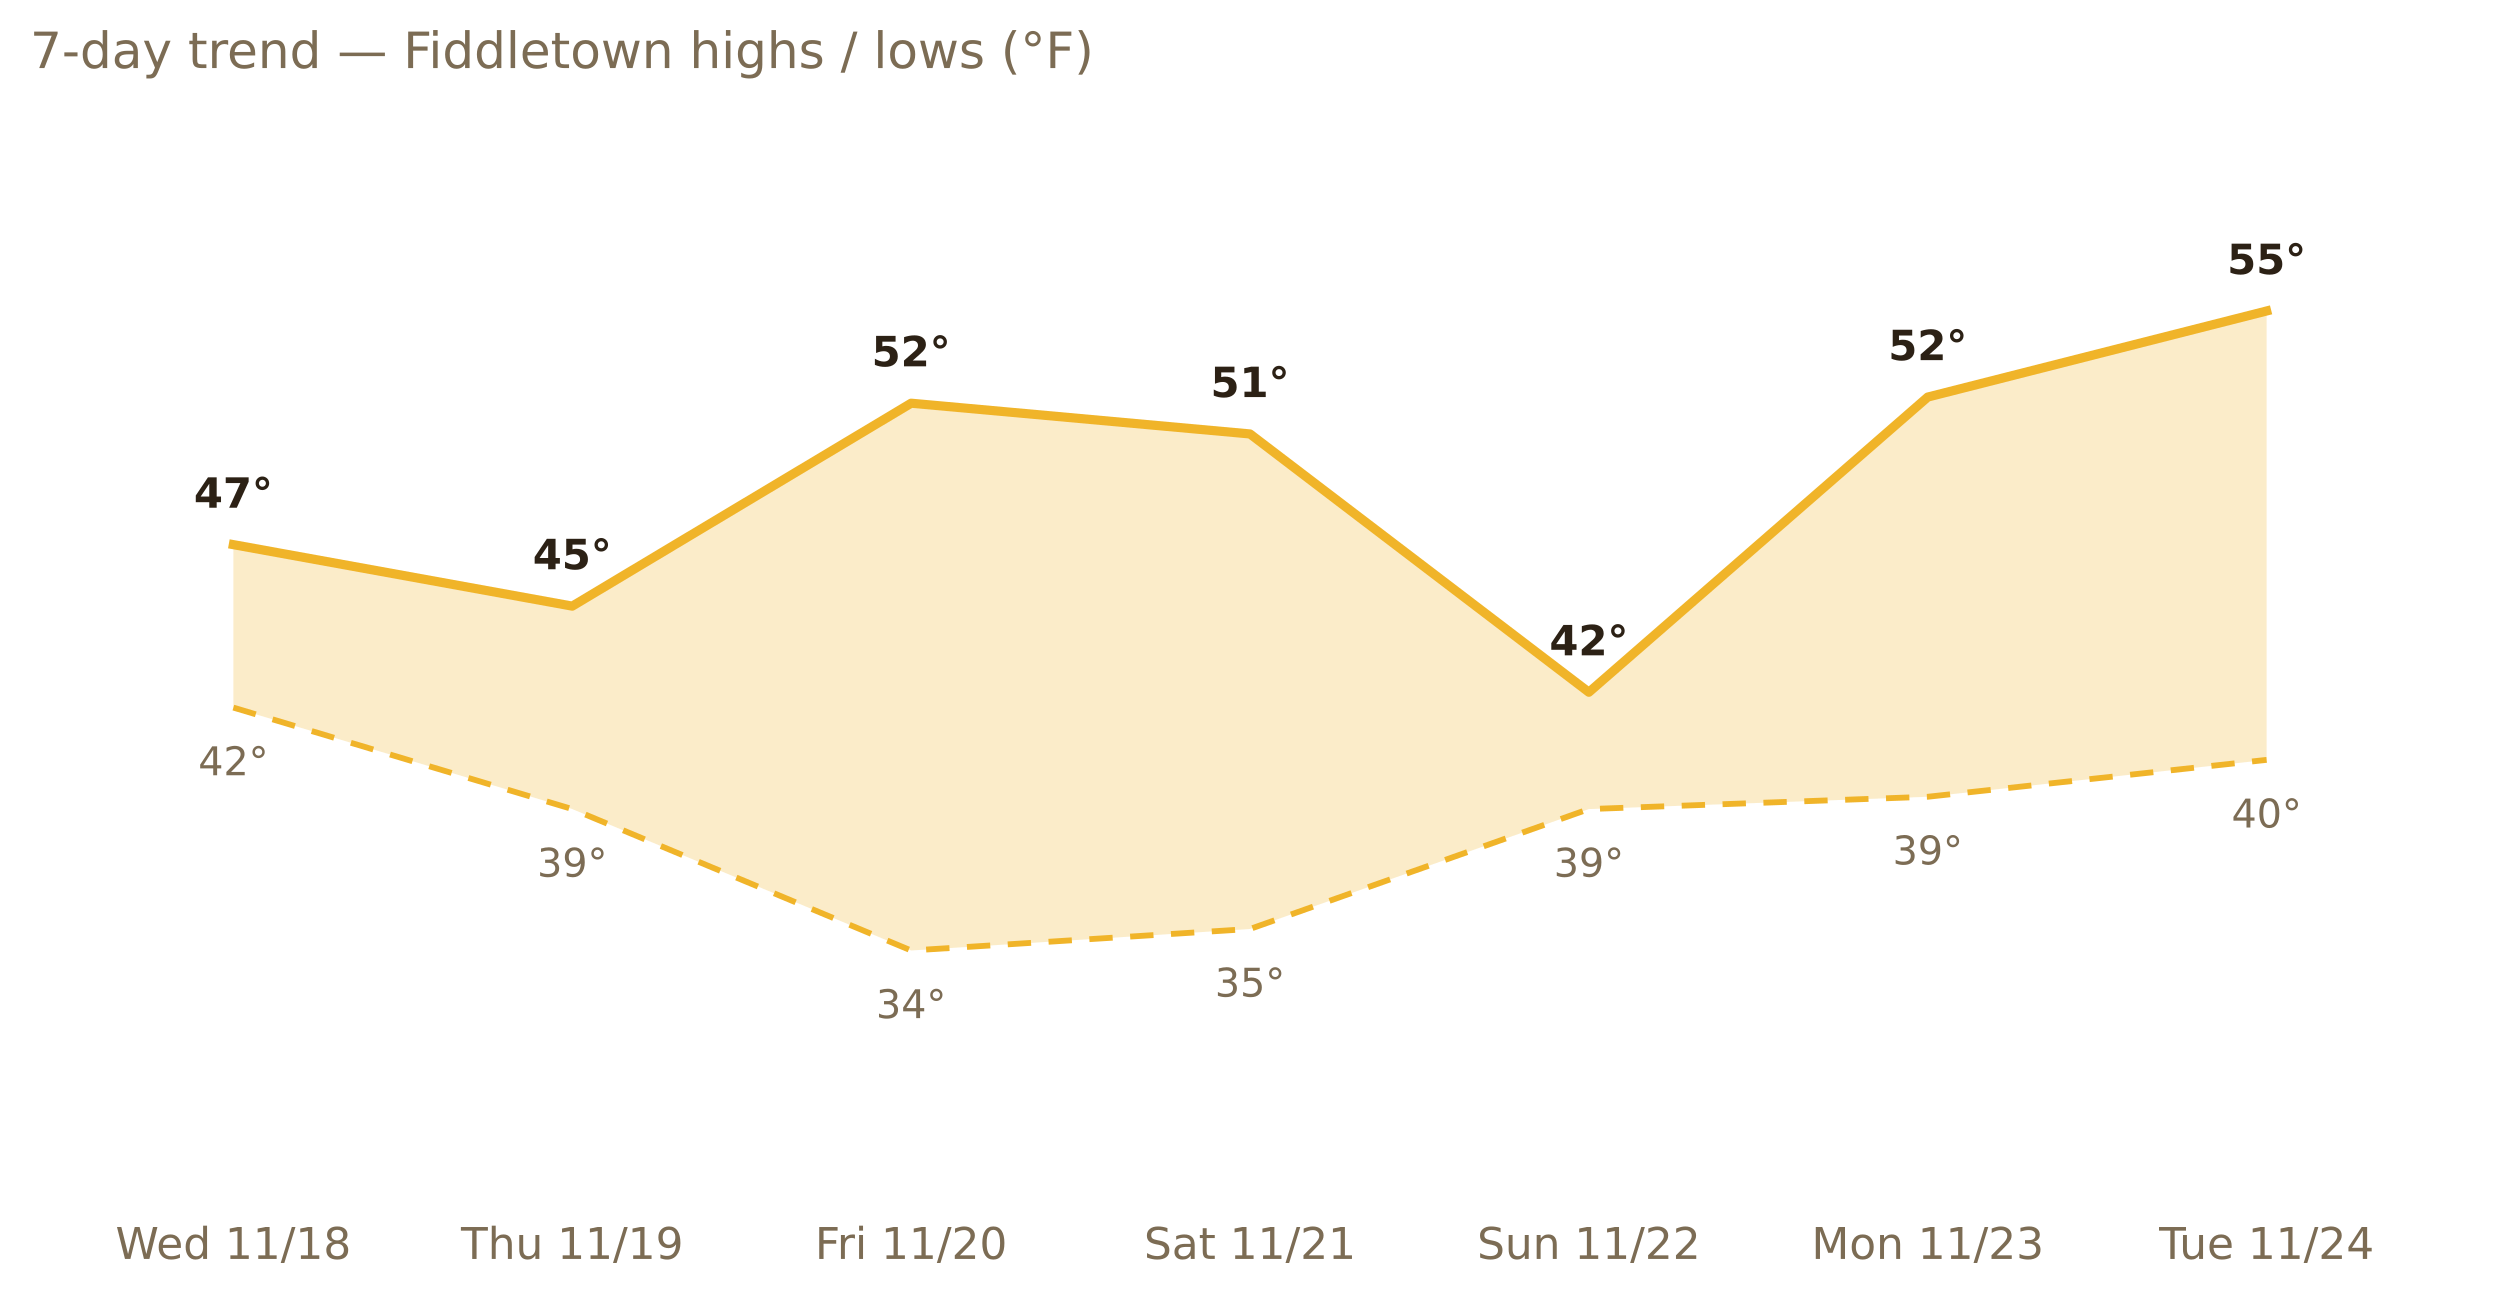
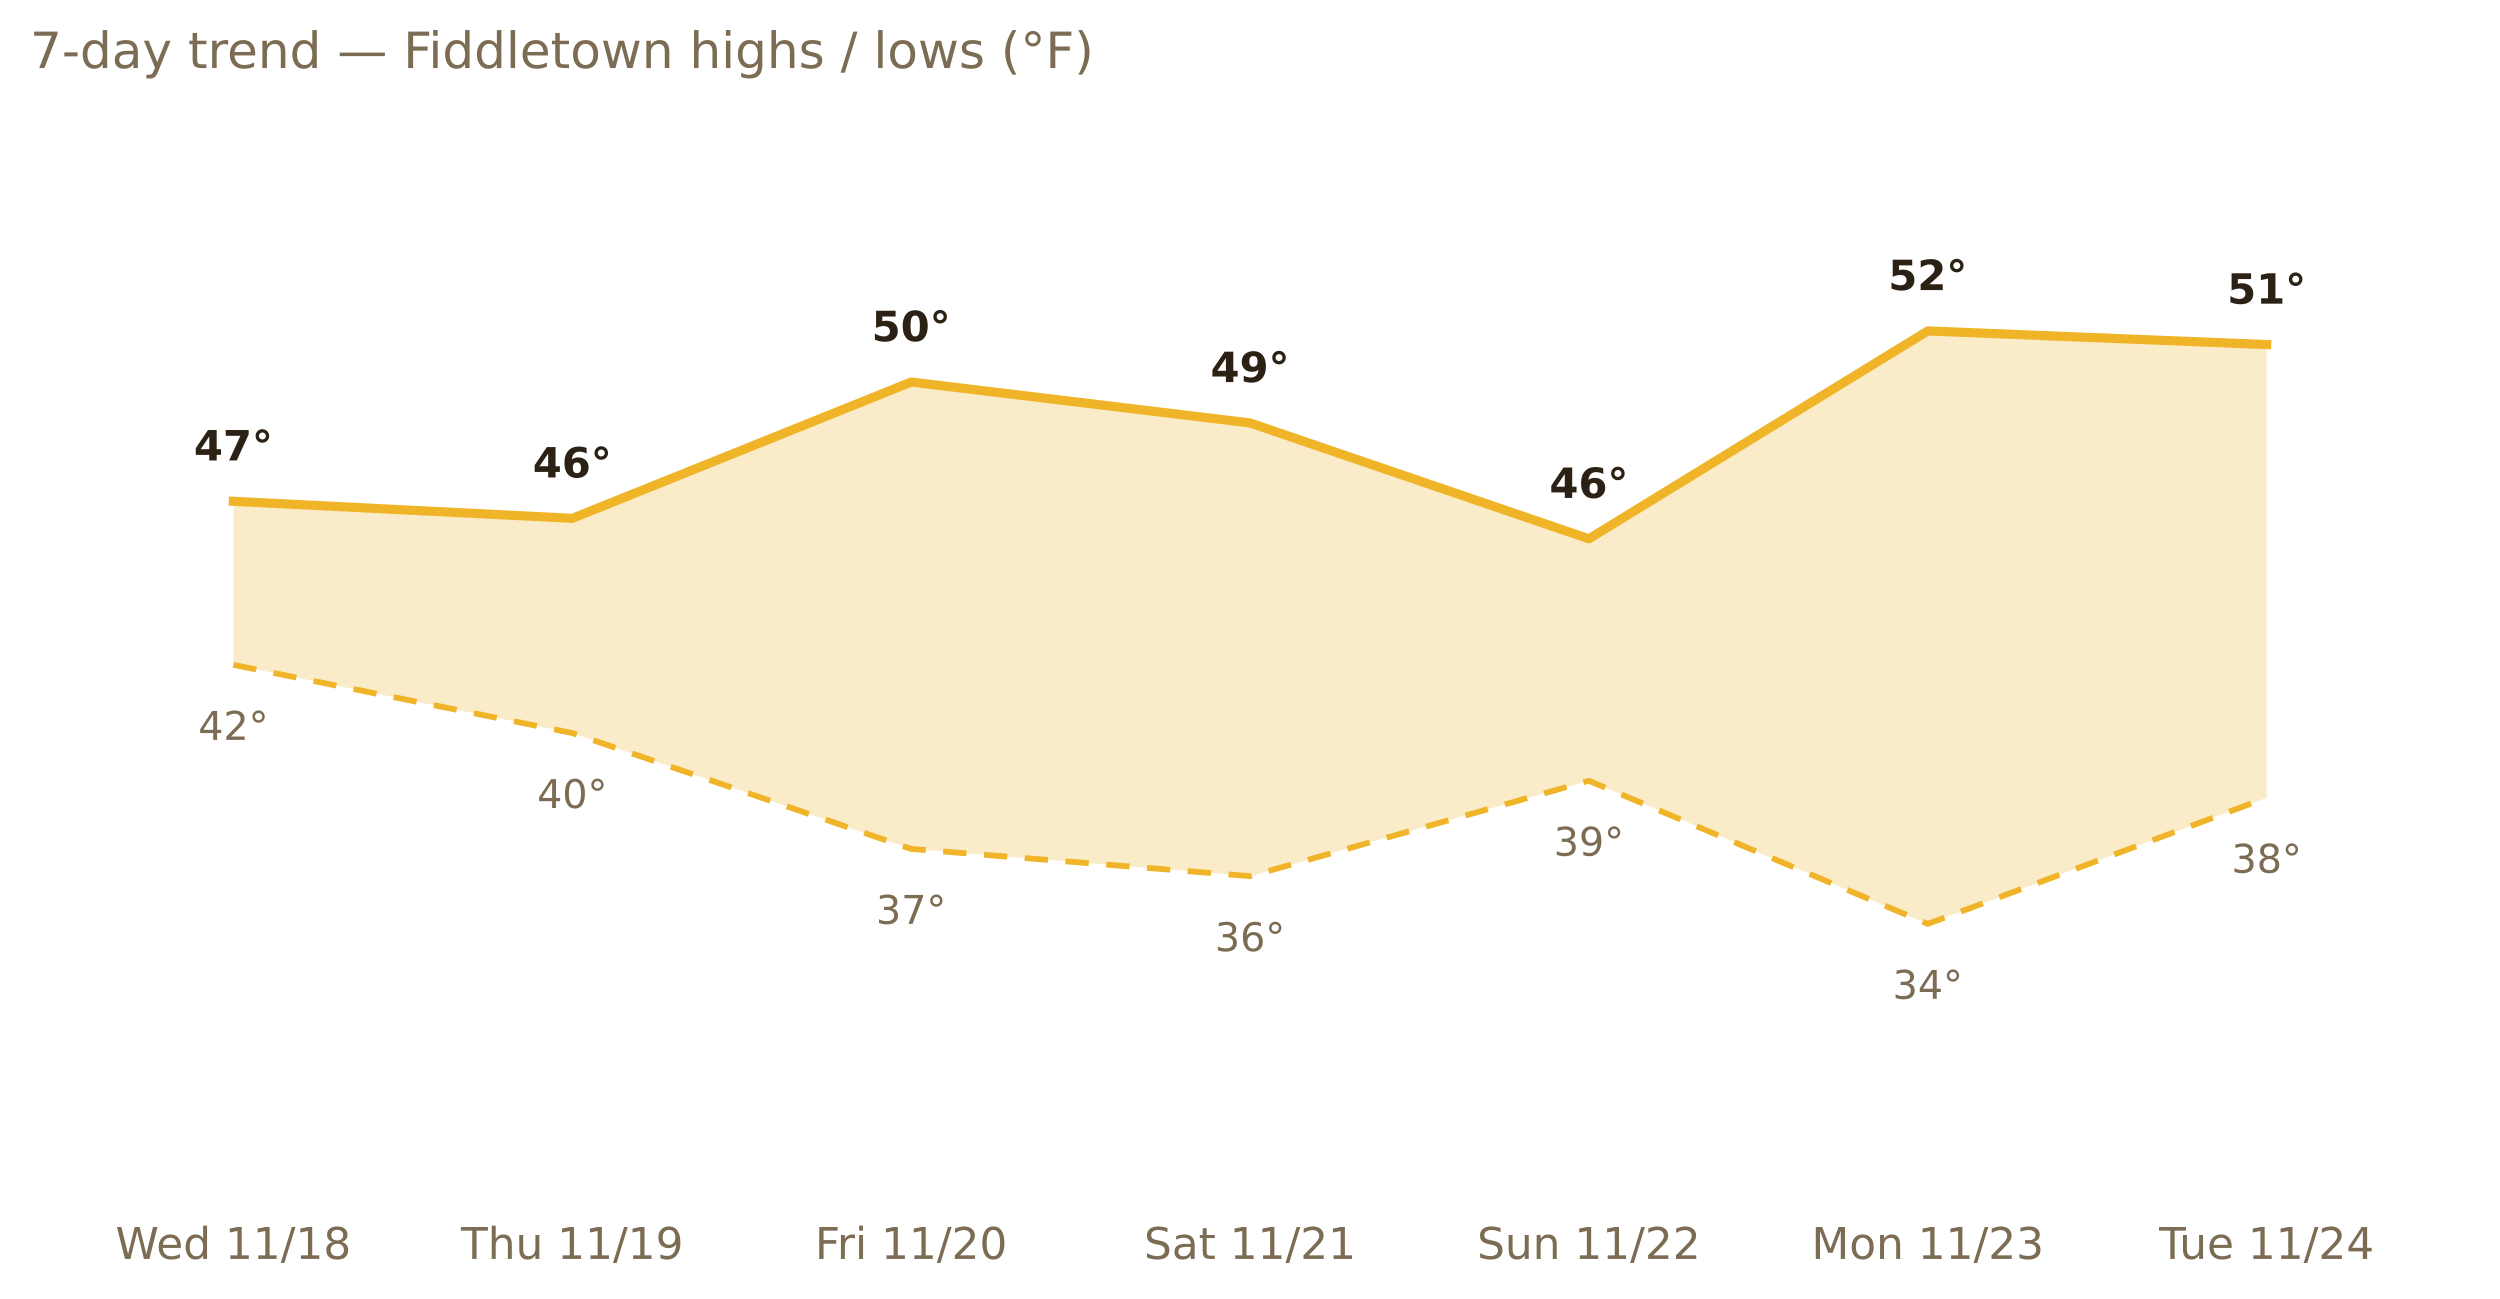
<svg xmlns="http://www.w3.org/2000/svg" xmlns:xlink="http://www.w3.org/1999/xlink" width="599.2pt" height="311.13pt" viewBox="0 0 599.2 311.13" version="1.1">
  <defs>
    <style type="text/css">*{stroke-linejoin: round; stroke-linecap: butt}</style>
  </defs>
  <g id="figure_1">
    <g id="patch_1">
      <path d="M 0 311.13  L 599.2 311.13  L 599.2 0  L 0 0  L 0 311.13  z " style="fill: none; opacity: 0" />
    </g>
    <g id="axes_1">
      <g id="patch_2">
        <path d="M 7.2 286.768  L 592 286.768  L 592 30.318  L 7.2 30.318  L 7.2 286.768  z " style="fill: none" />
      </g>
      <g id="matplotlib.axis_1">
        <g id="xtick_1">
          <g id="text_1">
            <g style="fill: #7c6c54" transform="translate(27.68915 301.7465) scale(0.105 -0.105)">
              <defs>
                <path id="DejaVuSans-57" d="M 213 4666  L 850 4666  L 1831 722  L 2809 4666  L 3519 4666  L 4500 722  L 5478 4666  L 6119 4666  L 4947 0  L 4153 0  L 3169 4050  L 2175 0  L 1381 0  L 213 4666  z " transform="scale(0.015625)" />
                <path id="DejaVuSans-65" d="M 3597 1894  L 3597 1613  L 953 1613  Q 991 1019 1311 708  Q 1631 397 2203 397  Q 2534 397 2845 478  Q 3156 559 3463 722  L 3463 178  Q 3153 47 2828 -22  Q 2503 -91 2169 -91  Q 1331 -91 842 396  Q 353 884 353 1716  Q 353 2575 817 3079  Q 1281 3584 2069 3584  Q 2775 3584 3186 3129  Q 3597 2675 3597 1894  z M 3022 2063  Q 3016 2534 2758 2815  Q 2500 3097 2075 3097  Q 1594 3097 1305 2825  Q 1016 2553 972 2059  L 3022 2063  z " transform="scale(0.015625)" />
                <path id="DejaVuSans-64" d="M 2906 2969  L 2906 4863  L 3481 4863  L 3481 0  L 2906 0  L 2906 525  Q 2725 213 2448 61  Q 2172 -91 1784 -91  Q 1150 -91 751 415  Q 353 922 353 1747  Q 353 2572 751 3078  Q 1150 3584 1784 3584  Q 2172 3584 2448 3432  Q 2725 3281 2906 2969  z M 947 1747  Q 947 1113 1208 752  Q 1469 391 1925 391  Q 2381 391 2643 752  Q 2906 1113 2906 1747  Q 2906 2381 2643 2742  Q 2381 3103 1925 3103  Q 1469 3103 1208 2742  Q 947 2381 947 1747  z " transform="scale(0.015625)" />
                <path id="DejaVuSans-20" transform="scale(0.015625)" />
                <path id="DejaVuSans-31" d="M 794 531  L 1825 531  L 1825 4091  L 703 3866  L 703 4441  L 1819 4666  L 2450 4666  L 2450 531  L 3481 531  L 3481 0  L 794 0  L 794 531  z " transform="scale(0.015625)" />
                <path id="DejaVuSans-2f" d="M 1625 4666  L 2156 4666  L 531 -594  L 0 -594  L 1625 4666  z " transform="scale(0.015625)" />
                <path id="DejaVuSans-38" d="M 2034 2216  Q 1584 2216 1326 1975  Q 1069 1734 1069 1313  Q 1069 891 1326 650  Q 1584 409 2034 409  Q 2484 409 2743 651  Q 3003 894 3003 1313  Q 3003 1734 2745 1975  Q 2488 2216 2034 2216  z M 1403 2484  Q 997 2584 770 2862  Q 544 3141 544 3541  Q 544 4100 942 4425  Q 1341 4750 2034 4750  Q 2731 4750 3128 4425  Q 3525 4100 3525 3541  Q 3525 3141 3298 2862  Q 3072 2584 2669 2484  Q 3125 2378 3379 2068  Q 3634 1759 3634 1313  Q 3634 634 3220 271  Q 2806 -91 2034 -91  Q 1263 -91 848 271  Q 434 634 434 1313  Q 434 1759 690 2068  Q 947 2378 1403 2484  z M 1172 3481  Q 1172 3119 1398 2916  Q 1625 2713 2034 2713  Q 2441 2713 2670 2916  Q 2900 3119 2900 3481  Q 2900 3844 2670 4047  Q 2441 4250 2034 4250  Q 1625 4250 1398 4047  Q 1172 3844 1172 3481  z " transform="scale(0.015625)" />
              </defs>
              <use xlink:href="#DejaVuSans-57" />
              <use xlink:href="#DejaVuSans-65" x="93.002" />
              <use xlink:href="#DejaVuSans-64" x="154.525" />
              <use xlink:href="#DejaVuSans-20" x="218.002" />
              <use xlink:href="#DejaVuSans-31" x="249.789" />
              <use xlink:href="#DejaVuSans-31" x="313.412" />
              <use xlink:href="#DejaVuSans-2f" x="377.035" />
              <use xlink:href="#DejaVuSans-31" x="410.727" />
              <use xlink:href="#DejaVuSans-38" x="474.35" />
            </g>
          </g>
        </g>
        <g id="xtick_2">
          <g id="text_2">
            <g style="fill: #7c6c54" transform="translate(110.4962 301.7465) scale(0.105 -0.105)">
              <defs>
                <path id="DejaVuSans-54" d="M -19 4666  L 3928 4666  L 3928 4134  L 2272 4134  L 2272 0  L 1638 0  L 1638 4134  L -19 4134  L -19 4666  z " transform="scale(0.015625)" />
                <path id="DejaVuSans-68" d="M 3513 2113  L 3513 0  L 2938 0  L 2938 2094  Q 2938 2591 2744 2837  Q 2550 3084 2163 3084  Q 1697 3084 1428 2787  Q 1159 2491 1159 1978  L 1159 0  L 581 0  L 581 4863  L 1159 4863  L 1159 2956  Q 1366 3272 1645 3428  Q 1925 3584 2291 3584  Q 2894 3584 3203 3211  Q 3513 2838 3513 2113  z " transform="scale(0.015625)" />
                <path id="DejaVuSans-75" d="M 544 1381  L 544 3500  L 1119 3500  L 1119 1403  Q 1119 906 1312 657  Q 1506 409 1894 409  Q 2359 409 2629 706  Q 2900 1003 2900 1516  L 2900 3500  L 3475 3500  L 3475 0  L 2900 0  L 2900 538  Q 2691 219 2414 64  Q 2138 -91 1772 -91  Q 1169 -91 856 284  Q 544 659 544 1381  z M 1991 3584  L 1991 3584  z " transform="scale(0.015625)" />
                <path id="DejaVuSans-39" d="M 703 97  L 703 672  Q 941 559 1184 500  Q 1428 441 1663 441  Q 2288 441 2617 861  Q 2947 1281 2994 2138  Q 2813 1869 2534 1725  Q 2256 1581 1919 1581  Q 1219 1581 811 2004  Q 403 2428 403 3163  Q 403 3881 828 4315  Q 1253 4750 1959 4750  Q 2769 4750 3195 4129  Q 3622 3509 3622 2328  Q 3622 1225 3098 567  Q 2575 -91 1691 -91  Q 1453 -91 1209 -44  Q 966 3 703 97  z M 1959 2075  Q 2384 2075 2632 2365  Q 2881 2656 2881 3163  Q 2881 3666 2632 3958  Q 2384 4250 1959 4250  Q 1534 4250 1286 3958  Q 1038 3666 1038 3163  Q 1038 2656 1286 2365  Q 1534 2075 1959 2075  z " transform="scale(0.015625)" />
              </defs>
              <use xlink:href="#DejaVuSans-54" />
              <use xlink:href="#DejaVuSans-68" x="61.084" />
              <use xlink:href="#DejaVuSans-75" x="124.463" />
              <use xlink:href="#DejaVuSans-20" x="187.842" />
              <use xlink:href="#DejaVuSans-31" x="219.629" />
              <use xlink:href="#DejaVuSans-31" x="283.252" />
              <use xlink:href="#DejaVuSans-2f" x="346.875" />
              <use xlink:href="#DejaVuSans-31" x="380.566" />
              <use xlink:href="#DejaVuSans-39" x="444.189" />
            </g>
          </g>
        </g>
        <g id="xtick_3">
          <g id="text_3">
            <g style="fill: #7c6c54" transform="translate(195.3237 301.7465) scale(0.105 -0.105)">
              <defs>
                <path id="DejaVuSans-46" d="M 628 4666  L 3309 4666  L 3309 4134  L 1259 4134  L 1259 2759  L 3109 2759  L 3109 2228  L 1259 2228  L 1259 0  L 628 0  L 628 4666  z " transform="scale(0.015625)" />
                <path id="DejaVuSans-72" d="M 2631 2963  Q 2534 3019 2420 3045  Q 2306 3072 2169 3072  Q 1681 3072 1420 2755  Q 1159 2438 1159 1844  L 1159 0  L 581 0  L 581 3500  L 1159 3500  L 1159 2956  Q 1341 3275 1631 3429  Q 1922 3584 2338 3584  Q 2397 3584 2469 3576  Q 2541 3569 2628 3553  L 2631 2963  z " transform="scale(0.015625)" />
                <path id="DejaVuSans-69" d="M 603 3500  L 1178 3500  L 1178 0  L 603 0  L 603 3500  z M 603 4863  L 1178 4863  L 1178 4134  L 603 4134  L 603 4863  z " transform="scale(0.015625)" />
                <path id="DejaVuSans-32" d="M 1228 531  L 3431 531  L 3431 0  L 469 0  L 469 531  Q 828 903 1448 1529  Q 2069 2156 2228 2338  Q 2531 2678 2651 2914  Q 2772 3150 2772 3378  Q 2772 3750 2511 3984  Q 2250 4219 1831 4219  Q 1534 4219 1204 4116  Q 875 4013 500 3803  L 500 4441  Q 881 4594 1212 4672  Q 1544 4750 1819 4750  Q 2544 4750 2975 4387  Q 3406 4025 3406 3419  Q 3406 3131 3298 2873  Q 3191 2616 2906 2266  Q 2828 2175 2409 1742  Q 1991 1309 1228 531  z " transform="scale(0.015625)" />
                <path id="DejaVuSans-30" d="M 2034 4250  Q 1547 4250 1301 3770  Q 1056 3291 1056 2328  Q 1056 1369 1301 889  Q 1547 409 2034 409  Q 2525 409 2770 889  Q 3016 1369 3016 2328  Q 3016 3291 2770 3770  Q 2525 4250 2034 4250  z M 2034 4750  Q 2819 4750 3233 4129  Q 3647 3509 3647 2328  Q 3647 1150 3233 529  Q 2819 -91 2034 -91  Q 1250 -91 836 529  Q 422 1150 422 2328  Q 422 3509 836 4129  Q 1250 4750 2034 4750  z " transform="scale(0.015625)" />
              </defs>
              <use xlink:href="#DejaVuSans-46" />
              <use xlink:href="#DejaVuSans-72" x="50.27" />
              <use xlink:href="#DejaVuSans-69" x="91.383" />
              <use xlink:href="#DejaVuSans-20" x="119.166" />
              <use xlink:href="#DejaVuSans-31" x="150.953" />
              <use xlink:href="#DejaVuSans-31" x="214.576" />
              <use xlink:href="#DejaVuSans-2f" x="278.199" />
              <use xlink:href="#DejaVuSans-32" x="311.891" />
              <use xlink:href="#DejaVuSans-30" x="375.514" />
            </g>
          </g>
        </g>
        <g id="xtick_4">
          <g id="text_4">
            <g style="fill: #7c6c54" transform="translate(274.1933 301.7465) scale(0.105 -0.105)">
              <defs>
                <path id="DejaVuSans-53" d="M 3425 4513  L 3425 3897  Q 3066 4069 2747 4153  Q 2428 4238 2131 4238  Q 1616 4238 1336 4038  Q 1056 3838 1056 3469  Q 1056 3159 1242 3001  Q 1428 2844 1947 2747  L 2328 2669  Q 3034 2534 3370 2195  Q 3706 1856 3706 1288  Q 3706 609 3251 259  Q 2797 -91 1919 -91  Q 1588 -91 1214 -16  Q 841 59 441 206  L 441 856  Q 825 641 1194 531  Q 1563 422 1919 422  Q 2459 422 2753 634  Q 3047 847 3047 1241  Q 3047 1584 2836 1778  Q 2625 1972 2144 2069  L 1759 2144  Q 1053 2284 737 2584  Q 422 2884 422 3419  Q 422 4038 858 4394  Q 1294 4750 2059 4750  Q 2388 4750 2728 4690  Q 3069 4631 3425 4513  z " transform="scale(0.015625)" />
                <path id="DejaVuSans-61" d="M 2194 1759  Q 1497 1759 1228 1600  Q 959 1441 959 1056  Q 959 750 1161 570  Q 1363 391 1709 391  Q 2188 391 2477 730  Q 2766 1069 2766 1631  L 2766 1759  L 2194 1759  z M 3341 1997  L 3341 0  L 2766 0  L 2766 531  Q 2569 213 2275 61  Q 1981 -91 1556 -91  Q 1019 -91 701 211  Q 384 513 384 1019  Q 384 1609 779 1909  Q 1175 2209 1959 2209  L 2766 2209  L 2766 2266  Q 2766 2663 2505 2880  Q 2244 3097 1772 3097  Q 1472 3097 1187 3025  Q 903 2953 641 2809  L 641 3341  Q 956 3463 1253 3523  Q 1550 3584 1831 3584  Q 2591 3584 2966 3190  Q 3341 2797 3341 1997  z " transform="scale(0.015625)" />
                <path id="DejaVuSans-74" d="M 1172 4494  L 1172 3500  L 2356 3500  L 2356 3053  L 1172 3053  L 1172 1153  Q 1172 725 1289 603  Q 1406 481 1766 481  L 2356 481  L 2356 0  L 1766 0  Q 1100 0 847 248  Q 594 497 594 1153  L 594 3053  L 172 3053  L 172 3500  L 594 3500  L 594 4494  L 1172 4494  z " transform="scale(0.015625)" />
              </defs>
              <use xlink:href="#DejaVuSans-53" />
              <use xlink:href="#DejaVuSans-61" x="63.477" />
              <use xlink:href="#DejaVuSans-74" x="124.756" />
              <use xlink:href="#DejaVuSans-20" x="163.965" />
              <use xlink:href="#DejaVuSans-31" x="195.752" />
              <use xlink:href="#DejaVuSans-31" x="259.375" />
              <use xlink:href="#DejaVuSans-2f" x="322.998" />
              <use xlink:href="#DejaVuSans-32" x="356.689" />
              <use xlink:href="#DejaVuSans-31" x="420.312" />
            </g>
          </g>
        </g>
        <g id="xtick_5">
          <g id="text_5">
            <g style="fill: #7c6c54" transform="translate(354.0366 301.7465) scale(0.105 -0.105)">
              <defs>
                <path id="DejaVuSans-6e" d="M 3513 2113  L 3513 0  L 2938 0  L 2938 2094  Q 2938 2591 2744 2837  Q 2550 3084 2163 3084  Q 1697 3084 1428 2787  Q 1159 2491 1159 1978  L 1159 0  L 581 0  L 581 3500  L 1159 3500  L 1159 2956  Q 1366 3272 1645 3428  Q 1925 3584 2291 3584  Q 2894 3584 3203 3211  Q 3513 2838 3513 2113  z " transform="scale(0.015625)" />
              </defs>
              <use xlink:href="#DejaVuSans-53" />
              <use xlink:href="#DejaVuSans-75" x="63.477" />
              <use xlink:href="#DejaVuSans-6e" x="126.855" />
              <use xlink:href="#DejaVuSans-20" x="190.234" />
              <use xlink:href="#DejaVuSans-31" x="222.021" />
              <use xlink:href="#DejaVuSans-31" x="285.645" />
              <use xlink:href="#DejaVuSans-2f" x="349.268" />
              <use xlink:href="#DejaVuSans-32" x="382.959" />
              <use xlink:href="#DejaVuSans-32" x="446.582" />
            </g>
          </g>
        </g>
        <g id="xtick_6">
          <g id="text_6">
            <g style="fill: #7c6c54" transform="translate(434.1768 301.7465) scale(0.105 -0.105)">
              <defs>
                <path id="DejaVuSans-4d" d="M 628 4666  L 1569 4666  L 2759 1491  L 3956 4666  L 4897 4666  L 4897 0  L 4281 0  L 4281 4097  L 3078 897  L 2444 897  L 1241 4097  L 1241 0  L 628 0  L 628 4666  z " transform="scale(0.015625)" />
                <path id="DejaVuSans-6f" d="M 1959 3097  Q 1497 3097 1228 2736  Q 959 2375 959 1747  Q 959 1119 1226 758  Q 1494 397 1959 397  Q 2419 397 2687 759  Q 2956 1122 2956 1747  Q 2956 2369 2687 2733  Q 2419 3097 1959 3097  z M 1959 3584  Q 2709 3584 3137 3096  Q 3566 2609 3566 1747  Q 3566 888 3137 398  Q 2709 -91 1959 -91  Q 1206 -91 779 398  Q 353 888 353 1747  Q 353 2609 779 3096  Q 1206 3584 1959 3584  z " transform="scale(0.015625)" />
                <path id="DejaVuSans-33" d="M 2597 2516  Q 3050 2419 3304 2112  Q 3559 1806 3559 1356  Q 3559 666 3084 287  Q 2609 -91 1734 -91  Q 1441 -91 1130 -33  Q 819 25 488 141  L 488 750  Q 750 597 1062 519  Q 1375 441 1716 441  Q 2309 441 2620 675  Q 2931 909 2931 1356  Q 2931 1769 2642 2001  Q 2353 2234 1838 2234  L 1294 2234  L 1294 2753  L 1863 2753  Q 2328 2753 2575 2939  Q 2822 3125 2822 3475  Q 2822 3834 2567 4026  Q 2313 4219 1838 4219  Q 1578 4219 1281 4162  Q 984 4106 628 3988  L 628 4550  Q 988 4650 1302 4700  Q 1616 4750 1894 4750  Q 2613 4750 3031 4423  Q 3450 4097 3450 3541  Q 3450 3153 3228 2886  Q 3006 2619 2597 2516  z " transform="scale(0.015625)" />
              </defs>
              <use xlink:href="#DejaVuSans-4d" />
              <use xlink:href="#DejaVuSans-6f" x="86.279" />
              <use xlink:href="#DejaVuSans-6e" x="147.461" />
              <use xlink:href="#DejaVuSans-20" x="210.84" />
              <use xlink:href="#DejaVuSans-31" x="242.627" />
              <use xlink:href="#DejaVuSans-31" x="306.25" />
              <use xlink:href="#DejaVuSans-2f" x="369.873" />
              <use xlink:href="#DejaVuSans-32" x="403.564" />
              <use xlink:href="#DejaVuSans-33" x="467.188" />
            </g>
          </g>
        </g>
        <g id="xtick_7">
          <g id="text_7">
            <g style="fill: #7c6c54" transform="translate(517.4982 301.7465) scale(0.105 -0.105)">
              <defs>
                <path id="DejaVuSans-34" d="M 2419 4116  L 825 1625  L 2419 1625  L 2419 4116  z M 2253 4666  L 3047 4666  L 3047 1625  L 3713 1625  L 3713 1100  L 3047 1100  L 3047 0  L 2419 0  L 2419 1100  L 313 1100  L 313 1709  L 2253 4666  z " transform="scale(0.015625)" />
              </defs>
              <use xlink:href="#DejaVuSans-54" />
              <use xlink:href="#DejaVuSans-75" x="45.959" />
              <use xlink:href="#DejaVuSans-65" x="109.338" />
              <use xlink:href="#DejaVuSans-20" x="170.861" />
              <use xlink:href="#DejaVuSans-31" x="202.648" />
              <use xlink:href="#DejaVuSans-31" x="266.271" />
              <use xlink:href="#DejaVuSans-2f" x="329.895" />
              <use xlink:href="#DejaVuSans-32" x="363.586" />
              <use xlink:href="#DejaVuSans-34" x="427.209" />
            </g>
          </g>
        </g>
      </g>
      <g id="matplotlib.axis_2" />
      <g id="PolyCollection_1">
-         <path d="M 55.933 130.54  L 55.933 169.597  L 137.156 193.916  L 218.378 227.814  L 299.6 222.656  L 380.822 193.916  L 462.044 190.968  L 543.267 182.125  L 543.267 74.534  L 543.267 74.534  L 462.044 95.168  L 380.822 165.912  L 299.6 104.011  L 218.378 96.641  L 137.156 145.278  L 55.933 130.54  z " clip-path="url(#p6a5834a7e7)" style="fill: #f0b429; fill-opacity: 0.25" />
+         <path d="M 55.933 120.157  L 55.933 159.36  L 137.156 175.694  L 218.378 203.463  L 299.6 209.996  L 380.822 187.128  L 462.044 221.431  L 543.267 191.212  L 543.267 82.588  L 543.267 82.588  L 462.044 79.321  L 380.822 129.141  L 299.6 101.373  L 218.378 91.572  L 137.156 124.241  L 55.933 120.157  z " clip-path="url(#pb37982b0c4)" style="fill: #f0b429; fill-opacity: 0.25" />
      </g>
      <g id="line2d_1">
-         <path d="M 55.933 130.54  L 137.156 145.278  L 218.378 96.641  L 299.6 104.011  L 380.822 165.912  L 462.044 95.168  L 543.267 74.534  " clip-path="url(#p6a5834a7e7)" style="fill: none; stroke: #f0b429; stroke-width: 2.2; stroke-linecap: square" />
+         <path d="M 55.933 120.157  L 137.156 124.241  L 218.378 91.572  L 299.6 101.373  L 380.822 129.141  L 462.044 79.321  L 543.267 82.588  " clip-path="url(#pb37982b0c4)" style="fill: none; stroke: #f0b429; stroke-width: 2.2; stroke-linecap: square" />
      </g>
      <g id="line2d_2">
-         <path d="M 55.933 169.597  L 137.156 193.916  L 218.378 227.814  L 299.6 222.656  L 380.822 193.916  L 462.044 190.968  L 543.267 182.125  " clip-path="url(#p6a5834a7e7)" style="fill: none; stroke-dasharray: 5.6,4.2; stroke-dashoffset: 0; stroke: #f0b429; stroke-width: 1.4" />
+         <path d="M 55.933 159.36  L 137.156 175.694  L 218.378 203.463  L 299.6 209.996  L 380.822 187.128  L 462.044 221.431  L 543.267 191.212  " clip-path="url(#pb37982b0c4)" style="fill: none; stroke-dasharray: 5.6,4.2; stroke-dashoffset: 0; stroke: #f0b429; stroke-width: 1.4" />
      </g>
      <g id="text_8">
-         <g style="fill: #2c2115" transform="translate(46.47552 121.6969) scale(0.1 -0.1)">
+         <g style="fill: #2c2115" transform="translate(46.47552 110.3567) scale(0.1 -0.1)">
          <defs>
            <path id="DejaVuSans-Bold-34" d="M 2356 3675  L 1038 1722  L 2356 1722  L 2356 3675  z M 2156 4666  L 3494 4666  L 3494 1722  L 4159 1722  L 4159 850  L 3494 850  L 3494 0  L 2356 0  L 2356 850  L 288 850  L 288 1881  L 2156 4666  z " transform="scale(0.015625)" />
            <path id="DejaVuSans-Bold-37" d="M 428 4666  L 3944 4666  L 3944 3988  L 2125 0  L 953 0  L 2675 3781  L 428 3781  L 428 4666  z " transform="scale(0.015625)" />
            <path id="DejaVuSans-Bold-b0" d="M 1600 4288  Q 1375 4288 1219 4131  Q 1063 3975 1063 3750  Q 1063 3525 1217 3372  Q 1372 3219 1600 3219  Q 1825 3219 1981 3373  Q 2138 3528 2138 3750  Q 2138 3975 1980 4131  Q 1822 4288 1600 4288  z M 1600 4794  Q 1806 4794 1997 4714  Q 2188 4634 2338 4488  Q 2484 4338 2561 4150  Q 2638 3963 2638 3750  Q 2638 3541 2561 3352  Q 2484 3163 2344 3022  Q 2194 2872 2000 2792  Q 1806 2713 1594 2713  Q 1153 2713 854 3011  Q 556 3309 556 3750  Q 556 4191 857 4492  Q 1159 4794 1600 4794  z " transform="scale(0.015625)" />
          </defs>
          <use xlink:href="#DejaVuSans-Bold-34" />
          <use xlink:href="#DejaVuSans-Bold-37" x="69.58" />
          <use xlink:href="#DejaVuSans-Bold-b0" x="139.16" />
        </g>
      </g>
      <g id="text_9">
-         <g style="fill: #7c6c54" transform="translate(47.51396 185.8094) scale(0.095 -0.095)">
+         <g style="fill: #7c6c54" transform="translate(47.51396 177.3277) scale(0.095 -0.095)">
          <defs>
            <path id="DejaVuSans-b0" d="M 1600 4347  Q 1350 4347 1178 4173  Q 1006 4000 1006 3750  Q 1006 3503 1178 3333  Q 1350 3163 1600 3163  Q 1850 3163 2022 3333  Q 2194 3503 2194 3750  Q 2194 3997 2020 4172  Q 1847 4347 1600 4347  z M 1600 4750  Q 1800 4750 1984 4673  Q 2169 4597 2303 4453  Q 2447 4313 2519 4134  Q 2591 3956 2591 3750  Q 2591 3338 2302 3052  Q 2013 2766 1594 2766  Q 1172 2766 890 3047  Q 609 3328 609 3750  Q 609 4169 896 4459  Q 1184 4750 1600 4750  z " transform="scale(0.015625)" />
          </defs>
          <use xlink:href="#DejaVuSans-34" />
          <use xlink:href="#DejaVuSans-32" x="63.623" />
          <use xlink:href="#DejaVuSans-b0" x="127.246" />
        </g>
      </g>
      <g id="text_10">
-         <g style="fill: #2c2115" transform="translate(127.6977 136.4354) scale(0.1 -0.1)">
+         <g style="fill: #2c2115" transform="translate(127.6977 114.4403) scale(0.1 -0.1)">
+           <defs>
+             <path id="DejaVuSans-Bold-36" d="M 2316 2303  Q 2000 2303 1842 2098  Q 1684 1894 1684 1484  Q 1684 1075 1842 870  Q 2000 666 2316 666  Q 2634 666 2792 870  Q 2950 1075 2950 1484  Q 2950 1894 2792 2098  Q 2634 2303 2316 2303  z M 3803 4544  L 3803 3681  Q 3506 3822 3243 3889  Q 2981 3956 2731 3956  Q 2194 3956 1894 3657  Q 1594 3359 1544 2772  Q 1750 2925 1990 3001  Q 2231 3078 2516 3078  Q 3231 3078 3670 2659  Q 4109 2241 4109 1563  Q 4109 813 3618 361  Q 3128 -91 2303 -91  Q 1394 -91 895 523  Q 397 1138 397 2266  Q 397 3422 980 4083  Q 1563 4744 2578 4744  Q 2900 4744 3203 4694  Q 3506 4644 3803 4544  z " transform="scale(0.015625)" />
+           </defs>
+           <use xlink:href="#DejaVuSans-Bold-34" />
+           <use xlink:href="#DejaVuSans-Bold-36" x="69.58" />
+           <use xlink:href="#DejaVuSans-Bold-b0" x="139.16" />
+         </g>
+       </g>
+       <g id="text_11">
+         <g style="fill: #7c6c54" transform="translate(128.7362 193.6621) scale(0.095 -0.095)">
+           <use xlink:href="#DejaVuSans-34" />
+           <use xlink:href="#DejaVuSans-30" x="63.623" />
+           <use xlink:href="#DejaVuSans-b0" x="127.246" />
+         </g>
+       </g>
+       <g id="text_12">
+         <g style="fill: #2c2115" transform="translate(208.92 81.77147) scale(0.1 -0.1)">
          <defs>
            <path id="DejaVuSans-Bold-35" d="M 678 4666  L 3669 4666  L 3669 3781  L 1638 3781  L 1638 3059  Q 1775 3097 1914 3117  Q 2053 3138 2203 3138  Q 3056 3138 3531 2711  Q 4006 2284 4006 1522  Q 4006 766 3489 337  Q 2972 -91 2053 -91  Q 1656 -91 1267 -14  Q 878 63 494 219  L 494 1166  Q 875 947 1217 837  Q 1559 728 1863 728  Q 2300 728 2551 942  Q 2803 1156 2803 1522  Q 2803 1891 2551 2103  Q 2300 2316 1863 2316  Q 1603 2316 1309 2248  Q 1016 2181 678 2041  L 678 4666  z " transform="scale(0.015625)" />
+             <path id="DejaVuSans-Bold-30" d="M 2944 2338  Q 2944 3213 2780 3570  Q 2616 3928 2228 3928  Q 1841 3928 1675 3570  Q 1509 3213 1509 2338  Q 1509 1453 1675 1090  Q 1841 728 2228 728  Q 2613 728 2778 1090  Q 2944 1453 2944 2338  z M 4147 2328  Q 4147 1169 3647 539  Q 3147 -91 2228 -91  Q 1306 -91 806 539  Q 306 1169 306 2328  Q 306 3491 806 4120  Q 1306 4750 2228 4750  Q 3147 4750 3647 4120  Q 4147 3491 4147 2328  z " transform="scale(0.015625)" />
+           </defs>
+           <use xlink:href="#DejaVuSans-Bold-35" />
+           <use xlink:href="#DejaVuSans-Bold-30" x="69.58" />
+           <use xlink:href="#DejaVuSans-Bold-b0" x="139.16" />
+         </g>
+       </g>
+       <g id="text_13">
+         <g style="fill: #7c6c54" transform="translate(209.9584 221.4305) scale(0.095 -0.095)">
+           <defs>
+             <path id="DejaVuSans-37" d="M 525 4666  L 3525 4666  L 3525 4397  L 1831 0  L 1172 0  L 2766 4134  L 525 4134  L 525 4666  z " transform="scale(0.015625)" />
+           </defs>
+           <use xlink:href="#DejaVuSans-33" />
+           <use xlink:href="#DejaVuSans-37" x="63.623" />
+           <use xlink:href="#DejaVuSans-b0" x="127.246" />
+         </g>
+       </g>
+       <g id="text_14">
+         <g style="fill: #2c2115" transform="translate(290.1422 91.57211) scale(0.1 -0.1)">
+           <defs>
+             <path id="DejaVuSans-Bold-39" d="M 641 103  L 641 966  Q 928 831 1190 764  Q 1453 697 1709 697  Q 2247 697 2547 995  Q 2847 1294 2900 1881  Q 2688 1725 2447 1647  Q 2206 1569 1925 1569  Q 1209 1569 770 1986  Q 331 2403 331 3084  Q 331 3838 820 4291  Q 1309 4744 2131 4744  Q 3044 4744 3544 4128  Q 4044 3513 4044 2388  Q 4044 1231 3459 570  Q 2875 -91 1856 -91  Q 1528 -91 1228 -42  Q 928 6 641 103  z M 2125 2350  Q 2441 2350 2600 2554  Q 2759 2759 2759 3169  Q 2759 3575 2600 3781  Q 2441 3988 2125 3988  Q 1809 3988 1650 3781  Q 1491 3575 1491 3169  Q 1491 2759 1650 2554  Q 1809 2350 2125 2350  z " transform="scale(0.015625)" />
          </defs>
          <use xlink:href="#DejaVuSans-Bold-34" />
-           <use xlink:href="#DejaVuSans-Bold-35" x="69.58" />
-           <use xlink:href="#DejaVuSans-Bold-b0" x="139.16" />
-         </g>
-       </g>
-       <g id="text_11">
-         <g style="fill: #7c6c54" transform="translate(128.7362 210.1279) scale(0.095 -0.095)">
+           <use xlink:href="#DejaVuSans-Bold-39" x="69.58" />
+           <use xlink:href="#DejaVuSans-Bold-b0" x="139.16" />
+         </g>
+       </g>
+       <g id="text_15">
+         <g style="fill: #7c6c54" transform="translate(291.1806 227.9643) scale(0.095 -0.095)">
+           <defs>
+             <path id="DejaVuSans-36" d="M 2113 2584  Q 1688 2584 1439 2293  Q 1191 2003 1191 1497  Q 1191 994 1439 701  Q 1688 409 2113 409  Q 2538 409 2786 701  Q 3034 994 3034 1497  Q 3034 2003 2786 2293  Q 2538 2584 2113 2584  z M 3366 4563  L 3366 3988  Q 3128 4100 2886 4159  Q 2644 4219 2406 4219  Q 1781 4219 1451 3797  Q 1122 3375 1075 2522  Q 1259 2794 1537 2939  Q 1816 3084 2150 3084  Q 2853 3084 3261 2657  Q 3669 2231 3669 1497  Q 3669 778 3244 343  Q 2819 -91 2113 -91  Q 1303 -91 875 529  Q 447 1150 447 2328  Q 447 3434 972 4092  Q 1497 4750 2381 4750  Q 2619 4750 2861 4703  Q 3103 4656 3366 4563  z " transform="scale(0.015625)" />
+           </defs>
+           <use xlink:href="#DejaVuSans-33" />
+           <use xlink:href="#DejaVuSans-36" x="63.623" />
+           <use xlink:href="#DejaVuSans-b0" x="127.246" />
+         </g>
+       </g>
+       <g id="text_16">
+         <g style="fill: #2c2115" transform="translate(371.3644 119.3406) scale(0.1 -0.1)">
+           <use xlink:href="#DejaVuSans-Bold-34" />
+           <use xlink:href="#DejaVuSans-Bold-36" x="69.58" />
+           <use xlink:href="#DejaVuSans-Bold-b0" x="139.16" />
+         </g>
+       </g>
+       <g id="text_17">
+         <g style="fill: #7c6c54" transform="translate(372.4028 205.0961) scale(0.095 -0.095)">
          <use xlink:href="#DejaVuSans-33" />
          <use xlink:href="#DejaVuSans-39" x="63.623" />
          <use xlink:href="#DejaVuSans-b0" x="127.246" />
        </g>
      </g>
-       <g id="text_12">
-         <g style="fill: #2c2115" transform="translate(208.92 87.7983) scale(0.1 -0.1)">
+       <g id="text_18">
+         <g style="fill: #2c2115" transform="translate(452.5866 69.52067) scale(0.1 -0.1)">
          <defs>
            <path id="DejaVuSans-Bold-32" d="M 1844 884  L 3897 884  L 3897 0  L 506 0  L 506 884  L 2209 2388  Q 2438 2594 2547 2791  Q 2656 2988 2656 3200  Q 2656 3528 2436 3728  Q 2216 3928 1850 3928  Q 1569 3928 1234 3808  Q 900 3688 519 3450  L 519 4475  Q 925 4609 1322 4679  Q 1719 4750 2100 4750  Q 2938 4750 3402 4381  Q 3866 4013 3866 3353  Q 3866 2972 3669 2642  Q 3472 2313 2841 1759  L 1844 884  z " transform="scale(0.015625)" />
          </defs>
          <use xlink:href="#DejaVuSans-Bold-35" />
          <use xlink:href="#DejaVuSans-Bold-32" x="69.58" />
          <use xlink:href="#DejaVuSans-Bold-b0" x="139.16" />
        </g>
      </g>
-       <g id="text_13">
-         <g style="fill: #7c6c54" transform="translate(209.9584 244.0265) scale(0.095 -0.095)">
+       <g id="text_19">
+         <g style="fill: #7c6c54" transform="translate(453.6251 239.3984) scale(0.095 -0.095)">
          <use xlink:href="#DejaVuSans-33" />
          <use xlink:href="#DejaVuSans-34" x="63.623" />
          <use xlink:href="#DejaVuSans-b0" x="127.246" />
        </g>
      </g>
-       <g id="text_14">
-         <g style="fill: #2c2115" transform="translate(290.1422 95.16755) scale(0.1 -0.1)">
+       <g id="text_20">
+         <g style="fill: #2c2115" transform="translate(533.8089 72.78755) scale(0.1 -0.1)">
          <defs>
            <path id="DejaVuSans-Bold-31" d="M 750 831  L 1813 831  L 1813 3847  L 722 3622  L 722 4441  L 1806 4666  L 2950 4666  L 2950 831  L 4013 831  L 4013 0  L 750 0  L 750 831  z " transform="scale(0.015625)" />
          </defs>
          <use xlink:href="#DejaVuSans-Bold-35" />
          <use xlink:href="#DejaVuSans-Bold-31" x="69.58" />
          <use xlink:href="#DejaVuSans-Bold-b0" x="139.16" />
        </g>
      </g>
-       <g id="text_15">
-         <g style="fill: #7c6c54" transform="translate(291.1806 238.868) scale(0.095 -0.095)">
-           <defs>
-             <path id="DejaVuSans-35" d="M 691 4666  L 3169 4666  L 3169 4134  L 1269 4134  L 1269 2991  Q 1406 3038 1543 3061  Q 1681 3084 1819 3084  Q 2600 3084 3056 2656  Q 3513 2228 3513 1497  Q 3513 744 3044 326  Q 2575 -91 1722 -91  Q 1428 -91 1123 -41  Q 819 9 494 109  L 494 744  Q 775 591 1075 516  Q 1375 441 1709 441  Q 2250 441 2565 725  Q 2881 1009 2881 1497  Q 2881 1984 2565 2268  Q 2250 2553 1709 2553  Q 1456 2553 1204 2497  Q 953 2441 691 2322  L 691 4666  z " transform="scale(0.015625)" />
-           </defs>
-           <use xlink:href="#DejaVuSans-33" />
-           <use xlink:href="#DejaVuSans-35" x="63.623" />
-           <use xlink:href="#DejaVuSans-b0" x="127.246" />
-         </g>
-       </g>
-       <g id="text_16">
-         <g style="fill: #2c2115" transform="translate(371.3644 157.0693) scale(0.1 -0.1)">
-           <use xlink:href="#DejaVuSans-Bold-34" />
-           <use xlink:href="#DejaVuSans-Bold-32" x="69.58" />
-           <use xlink:href="#DejaVuSans-Bold-b0" x="139.16" />
-         </g>
-       </g>
-       <g id="text_17">
-         <g style="fill: #7c6c54" transform="translate(372.4028 210.1279) scale(0.095 -0.095)">
-           <use xlink:href="#DejaVuSans-33" />
-           <use xlink:href="#DejaVuSans-39" x="63.623" />
-           <use xlink:href="#DejaVuSans-b0" x="127.246" />
-         </g>
-       </g>
-       <g id="text_18">
-         <g style="fill: #2c2115" transform="translate(452.5866 86.32445) scale(0.1 -0.1)">
-           <use xlink:href="#DejaVuSans-Bold-35" />
-           <use xlink:href="#DejaVuSans-Bold-32" x="69.58" />
-           <use xlink:href="#DejaVuSans-Bold-b0" x="139.16" />
-         </g>
-       </g>
-       <g id="text_19">
-         <g style="fill: #7c6c54" transform="translate(453.6251 207.1802) scale(0.095 -0.095)">
-           <use xlink:href="#DejaVuSans-33" />
-           <use xlink:href="#DejaVuSans-39" x="63.623" />
-           <use xlink:href="#DejaVuSans-b0" x="127.246" />
-         </g>
-       </g>
-       <g id="text_20">
-         <g style="fill: #2c2115" transform="translate(533.8089 65.69054) scale(0.1 -0.1)">
-           <use xlink:href="#DejaVuSans-Bold-35" />
-           <use xlink:href="#DejaVuSans-Bold-35" x="69.58" />
-           <use xlink:href="#DejaVuSans-Bold-b0" x="139.16" />
-         </g>
-       </g>
      <g id="text_21">
-         <g style="fill: #7c6c54" transform="translate(534.8473 198.3371) scale(0.095 -0.095)">
-           <use xlink:href="#DejaVuSans-34" />
-           <use xlink:href="#DejaVuSans-30" x="63.623" />
+         <g style="fill: #7c6c54" transform="translate(534.8473 209.1797) scale(0.095 -0.095)">
+           <use xlink:href="#DejaVuSans-33" />
+           <use xlink:href="#DejaVuSans-38" x="63.623" />
          <use xlink:href="#DejaVuSans-b0" x="127.246" />
        </g>
      </g>
      <g id="text_22">
        <g style="fill: #7c6c54" transform="translate(7.2 16.31812) scale(0.12 -0.12)">
          <defs>
-             <path id="DejaVuSans-37" d="M 525 4666  L 3525 4666  L 3525 4397  L 1831 0  L 1172 0  L 2766 4134  L 525 4134  L 525 4666  z " transform="scale(0.015625)" />
            <path id="DejaVuSans-2d" d="M 313 2009  L 1997 2009  L 1997 1497  L 313 1497  L 313 2009  z " transform="scale(0.015625)" />
            <path id="DejaVuSans-79" d="M 2059 -325  Q 1816 -950 1584 -1140  Q 1353 -1331 966 -1331  L 506 -1331  L 506 -850  L 844 -850  Q 1081 -850 1212 -737  Q 1344 -625 1503 -206  L 1606 56  L 191 3500  L 800 3500  L 1894 763  L 2988 3500  L 3597 3500  L 2059 -325  z " transform="scale(0.015625)" />
            <path id="DejaVuSans-2014" d="M 313 1978  L 6088 1978  L 6088 1528  L 313 1528  L 313 1978  z " transform="scale(0.015625)" />
            <path id="DejaVuSans-6c" d="M 603 4863  L 1178 4863  L 1178 0  L 603 0  L 603 4863  z " transform="scale(0.015625)" />
            <path id="DejaVuSans-77" d="M 269 3500  L 844 3500  L 1563 769  L 2278 3500  L 2956 3500  L 3675 769  L 4391 3500  L 4966 3500  L 4050 0  L 3372 0  L 2619 2869  L 1863 0  L 1184 0  L 269 3500  z " transform="scale(0.015625)" />
            <path id="DejaVuSans-67" d="M 2906 1791  Q 2906 2416 2648 2759  Q 2391 3103 1925 3103  Q 1463 3103 1205 2759  Q 947 2416 947 1791  Q 947 1169 1205 825  Q 1463 481 1925 481  Q 2391 481 2648 825  Q 2906 1169 2906 1791  z M 3481 434  Q 3481 -459 3084 -895  Q 2688 -1331 1869 -1331  Q 1566 -1331 1297 -1286  Q 1028 -1241 775 -1147  L 775 -588  Q 1028 -725 1275 -790  Q 1522 -856 1778 -856  Q 2344 -856 2625 -561  Q 2906 -266 2906 331  L 2906 616  Q 2728 306 2450 153  Q 2172 0 1784 0  Q 1141 0 747 490  Q 353 981 353 1791  Q 353 2603 747 3093  Q 1141 3584 1784 3584  Q 2172 3584 2450 3431  Q 2728 3278 2906 2969  L 2906 3500  L 3481 3500  L 3481 434  z " transform="scale(0.015625)" />
            <path id="DejaVuSans-73" d="M 2834 3397  L 2834 2853  Q 2591 2978 2328 3040  Q 2066 3103 1784 3103  Q 1356 3103 1142 2972  Q 928 2841 928 2578  Q 928 2378 1081 2264  Q 1234 2150 1697 2047  L 1894 2003  Q 2506 1872 2764 1633  Q 3022 1394 3022 966  Q 3022 478 2636 193  Q 2250 -91 1575 -91  Q 1294 -91 989 -36  Q 684 19 347 128  L 347 722  Q 666 556 975 473  Q 1284 391 1588 391  Q 1994 391 2212 530  Q 2431 669 2431 922  Q 2431 1156 2273 1281  Q 2116 1406 1581 1522  L 1381 1569  Q 847 1681 609 1914  Q 372 2147 372 2553  Q 372 3047 722 3315  Q 1072 3584 1716 3584  Q 2034 3584 2315 3537  Q 2597 3491 2834 3397  z " transform="scale(0.015625)" />
            <path id="DejaVuSans-28" d="M 1984 4856  Q 1566 4138 1362 3434  Q 1159 2731 1159 2009  Q 1159 1288 1364 580  Q 1569 -128 1984 -844  L 1484 -844  Q 1016 -109 783 600  Q 550 1309 550 2009  Q 550 2706 781 3412  Q 1013 4119 1484 4856  L 1984 4856  z " transform="scale(0.015625)" />
            <path id="DejaVuSans-29" d="M 513 4856  L 1013 4856  Q 1481 4119 1714 3412  Q 1947 2706 1947 2009  Q 1947 1309 1714 600  Q 1481 -109 1013 -844  L 513 -844  Q 928 -128 1133 580  Q 1338 1288 1338 2009  Q 1338 2731 1133 3434  Q 928 4138 513 4856  z " transform="scale(0.015625)" />
          </defs>
          <use xlink:href="#DejaVuSans-37" />
          <use xlink:href="#DejaVuSans-2d" x="63.623" />
          <use xlink:href="#DejaVuSans-64" x="99.707" />
          <use xlink:href="#DejaVuSans-61" x="163.184" />
          <use xlink:href="#DejaVuSans-79" x="224.463" />
          <use xlink:href="#DejaVuSans-20" x="283.643" />
          <use xlink:href="#DejaVuSans-74" x="315.43" />
          <use xlink:href="#DejaVuSans-72" x="354.639" />
          <use xlink:href="#DejaVuSans-65" x="393.502" />
          <use xlink:href="#DejaVuSans-6e" x="455.025" />
          <use xlink:href="#DejaVuSans-64" x="518.404" />
          <use xlink:href="#DejaVuSans-20" x="581.881" />
          <use xlink:href="#DejaVuSans-2014" x="613.668" />
          <use xlink:href="#DejaVuSans-20" x="713.668" />
          <use xlink:href="#DejaVuSans-46" x="745.455" />
          <use xlink:href="#DejaVuSans-69" x="795.725" />
          <use xlink:href="#DejaVuSans-64" x="823.508" />
          <use xlink:href="#DejaVuSans-64" x="886.984" />
          <use xlink:href="#DejaVuSans-6c" x="950.461" />
          <use xlink:href="#DejaVuSans-65" x="978.244" />
          <use xlink:href="#DejaVuSans-74" x="1039.768" />
          <use xlink:href="#DejaVuSans-6f" x="1078.977" />
          <use xlink:href="#DejaVuSans-77" x="1140.158" />
          <use xlink:href="#DejaVuSans-6e" x="1221.945" />
          <use xlink:href="#DejaVuSans-20" x="1285.324" />
          <use xlink:href="#DejaVuSans-68" x="1317.111" />
          <use xlink:href="#DejaVuSans-69" x="1380.49" />
          <use xlink:href="#DejaVuSans-67" x="1408.273" />
          <use xlink:href="#DejaVuSans-68" x="1471.75" />
          <use xlink:href="#DejaVuSans-73" x="1535.129" />
          <use xlink:href="#DejaVuSans-20" x="1587.229" />
          <use xlink:href="#DejaVuSans-2f" x="1619.016" />
          <use xlink:href="#DejaVuSans-20" x="1652.707" />
          <use xlink:href="#DejaVuSans-6c" x="1684.494" />
          <use xlink:href="#DejaVuSans-6f" x="1712.277" />
          <use xlink:href="#DejaVuSans-77" x="1773.459" />
          <use xlink:href="#DejaVuSans-73" x="1855.246" />
          <use xlink:href="#DejaVuSans-20" x="1907.346" />
          <use xlink:href="#DejaVuSans-28" x="1939.133" />
          <use xlink:href="#DejaVuSans-b0" x="1978.146" />
          <use xlink:href="#DejaVuSans-46" x="2028.146" />
          <use xlink:href="#DejaVuSans-29" x="2085.666" />
        </g>
      </g>
    </g>
  </g>
  <defs>
-     <clipPath id="p6a5834a7e7">
+     <clipPath id="pb37982b0c4">
      <rect x="7.2" y="30.318" width="584.8" height="256.45" />
    </clipPath>
  </defs>
</svg>
